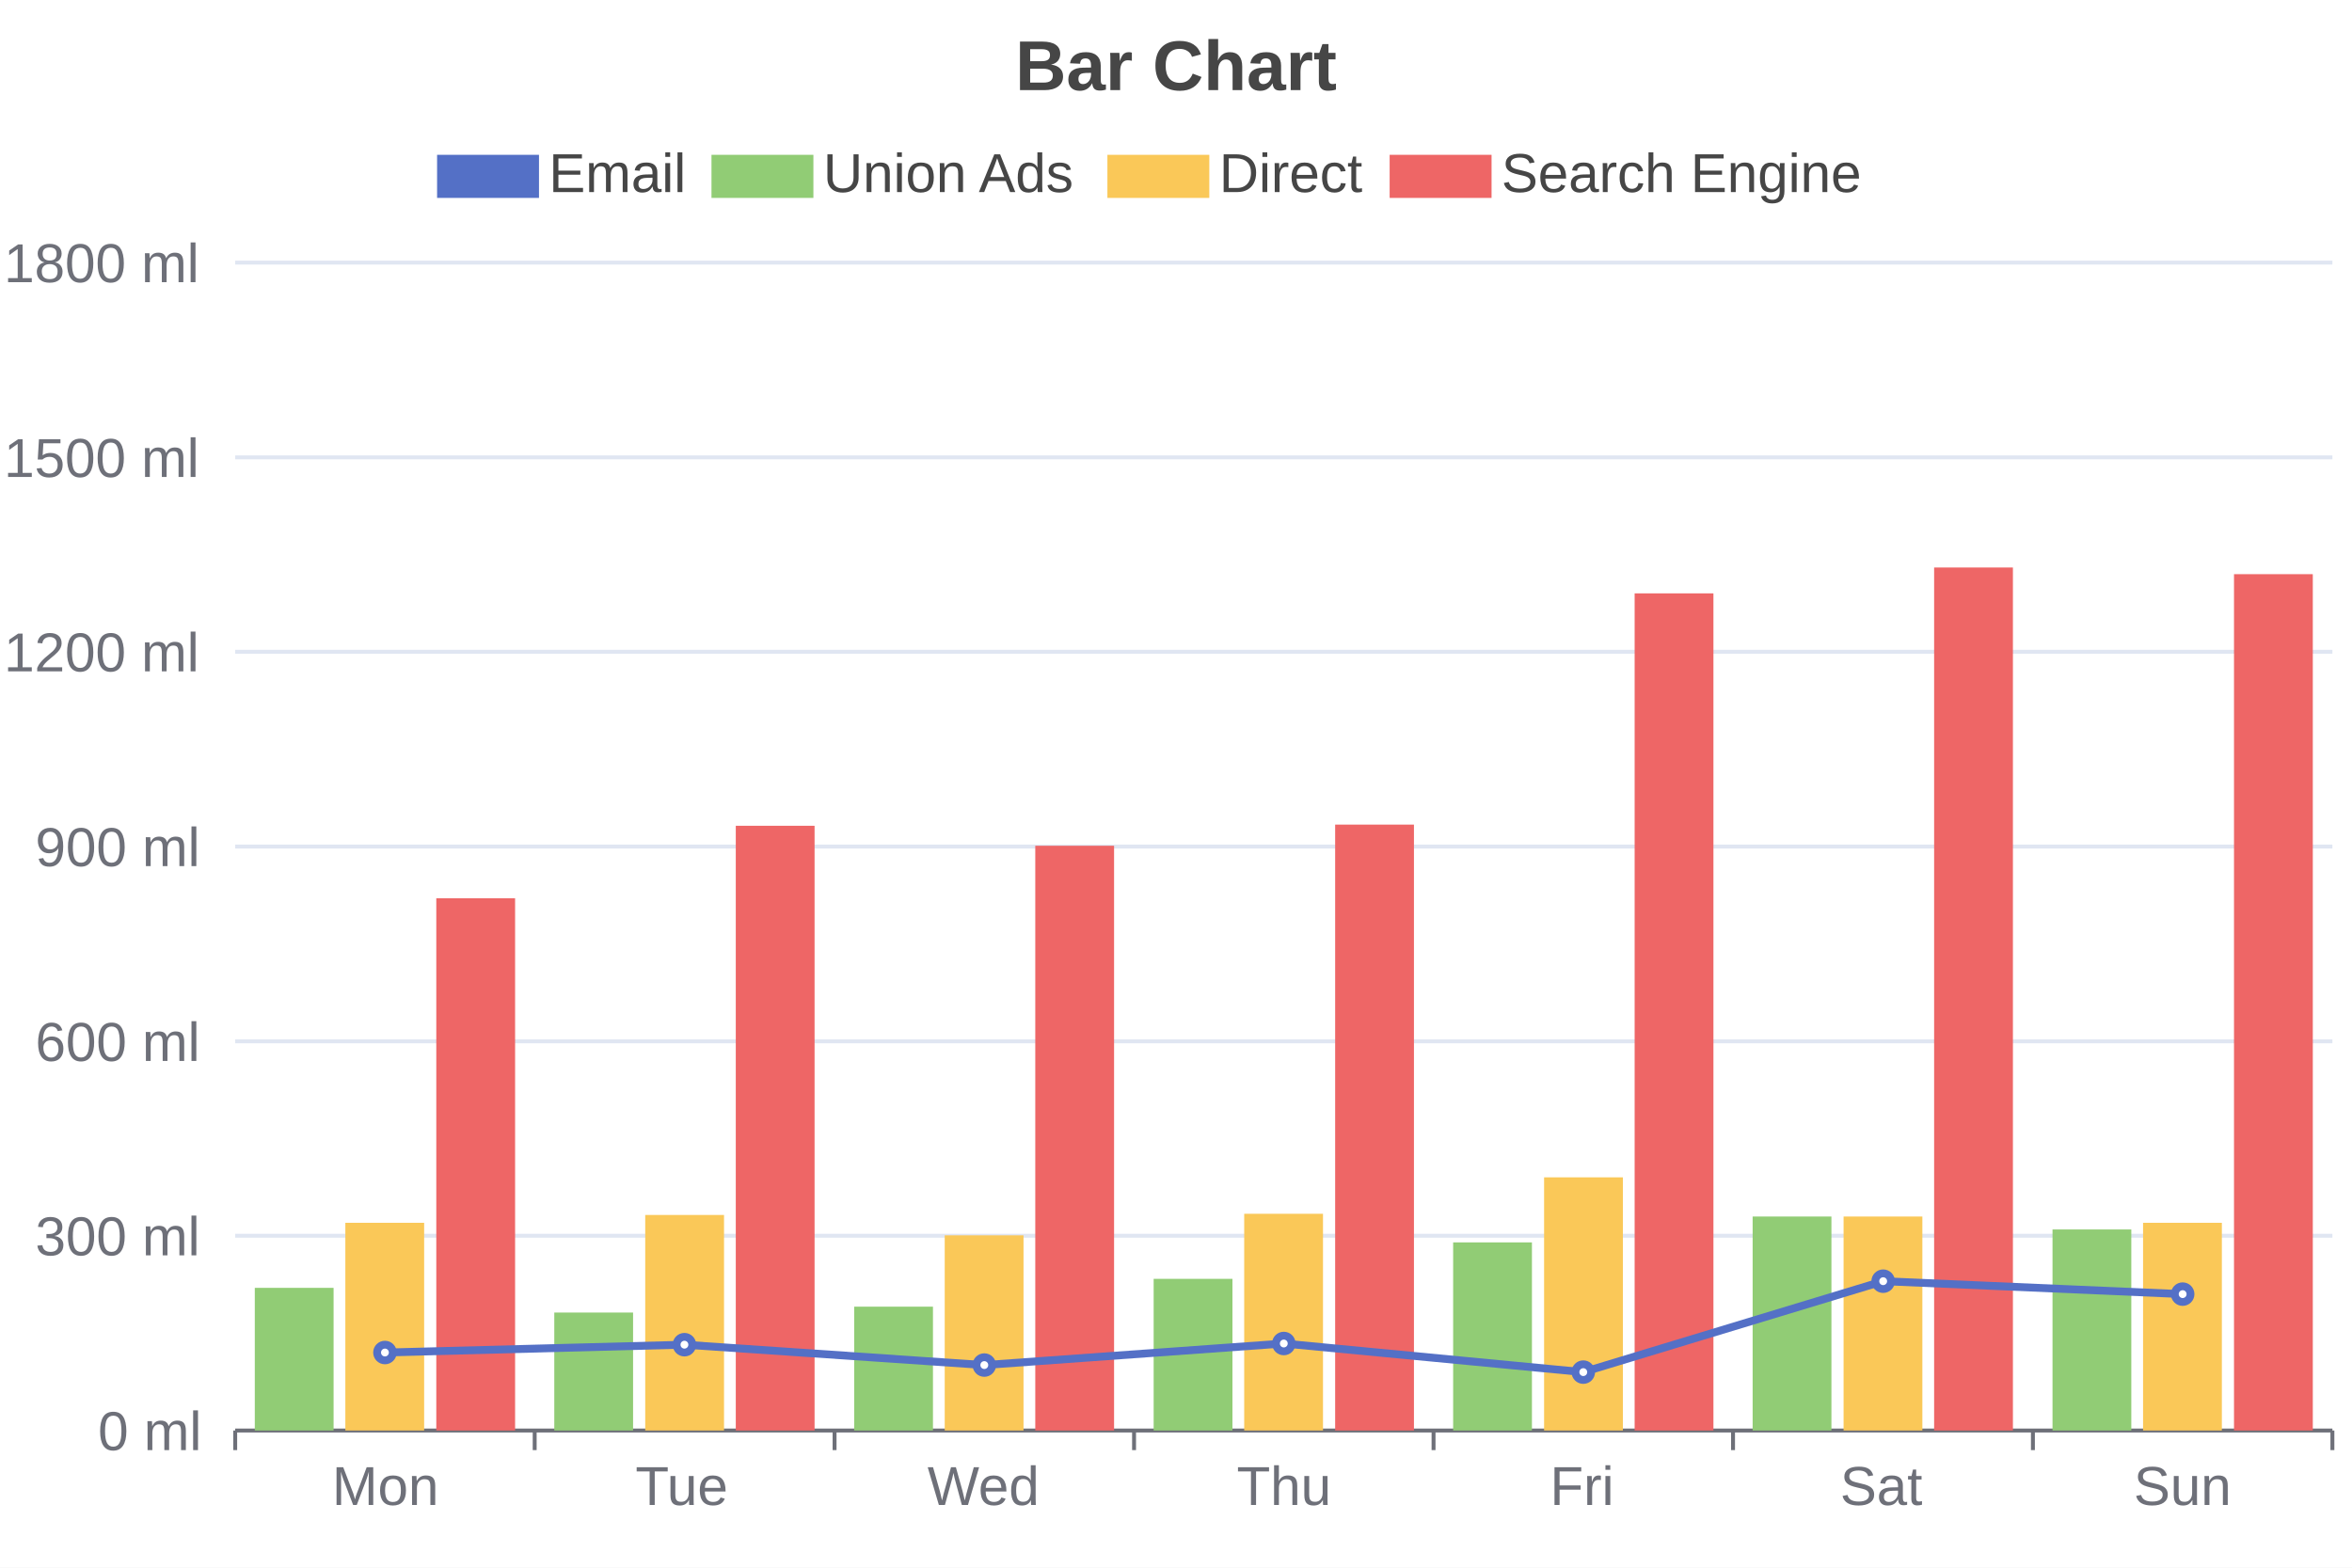
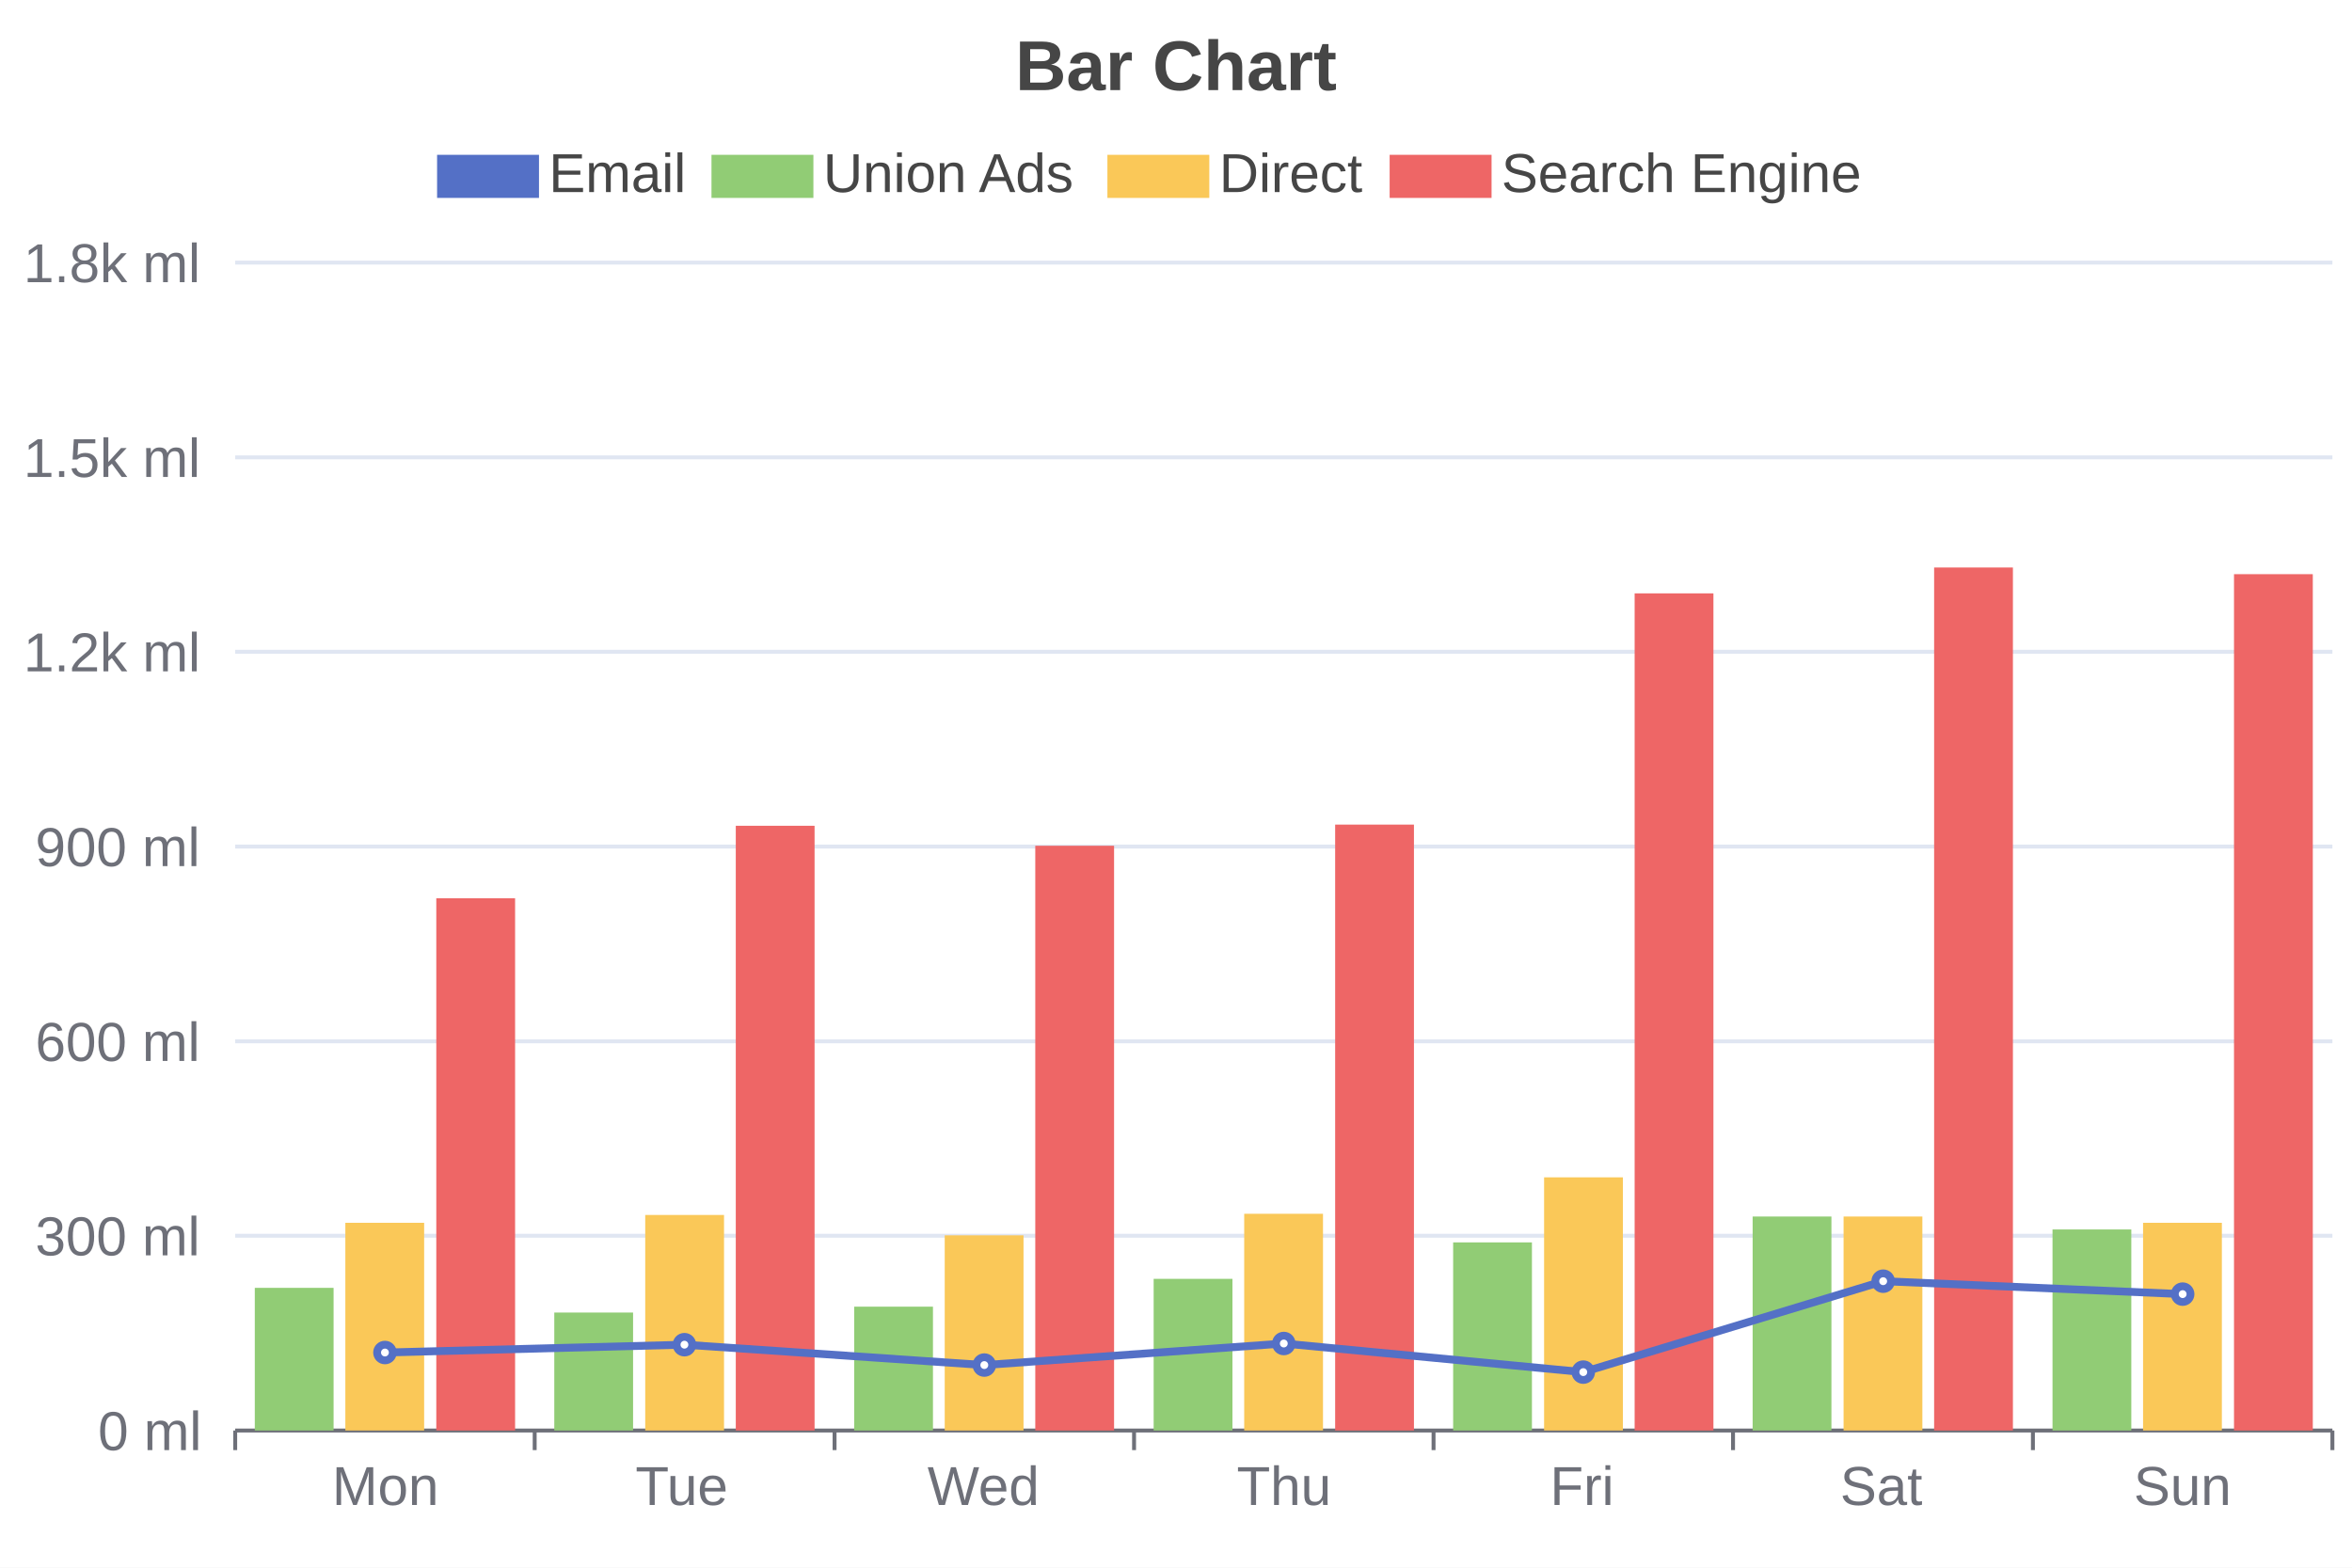
<svg xmlns="http://www.w3.org/2000/svg" width="600" height="400" viewBox="0 0 600 400">
  <rect x="0" y="0" width="600" height="400" fill="#FFFFFF" />
  <text font-size="18" x="259" y="23" font-weight="bold" font-family="Arial" fill="#464646">
Bar Chart
</text>
  <g>
    <rect x="112" y="40" width="25" height="10" stroke="#5470C6" fill="#5470C6" />
    <text font-size="14" x="140" y="49" font-family="Arial" fill="#464646">
Email
</text>
  </g>
  <g>
    <rect x="182" y="40" width="25" height="10" stroke="#91CC75" fill="#91CC75" />
    <text font-size="14" x="210" y="49" font-family="Arial" fill="#464646">
Union Ads
</text>
  </g>
  <g>
    <rect x="283" y="40" width="25" height="10" stroke="#FAC858" fill="#FAC858" />
    <text font-size="14" x="311" y="49" font-family="Arial" fill="#464646">
Direct
</text>
  </g>
  <g>
    <rect x="355" y="40" width="25" height="10" stroke="#EE6666" fill="#EE6666" />
    <text font-size="14" x="383" y="49" font-family="Arial" fill="#464646">
Search Engine
</text>
  </g>
  <g stroke="#E0E6F2">
    <line stroke-width="1" x1="60" y1="67" x2="595" y2="67" />
    <line stroke-width="1" x1="60" y1="116.7" x2="595" y2="116.7" />
    <line stroke-width="1" x1="60" y1="166.3" x2="595" y2="166.3" />
    <line stroke-width="1" x1="60" y1="216" x2="595" y2="216" />
    <line stroke-width="1" x1="60" y1="265.7" x2="595" y2="265.7" />
    <line stroke-width="1" x1="60" y1="315.3" x2="595" y2="315.3" />
  </g>
  <g>
-     <text font-size="14" x="1" y="72" font-family="Arial" fill="#6E7079">
- 1800 ml
+     <text font-size="14" x="6" y="72" font-family="Arial" fill="#6E7079">
+ 1.8k ml
</text>
-     <text font-size="14" x="1" y="121.7" font-family="Arial" fill="#6E7079">
- 1500 ml
+     <text font-size="14" x="6" y="121.7" font-family="Arial" fill="#6E7079">
+ 1.5k ml
</text>
-     <text font-size="14" x="1" y="171.3" font-family="Arial" fill="#6E7079">
- 1200 ml
+     <text font-size="14" x="6" y="171.3" font-family="Arial" fill="#6E7079">
+ 1.2k ml
</text>
    <text font-size="14" x="9" y="221" font-family="Arial" fill="#6E7079">
900 ml
</text>
    <text font-size="14" x="9" y="270.7" font-family="Arial" fill="#6E7079">
600 ml
</text>
    <text font-size="14" x="9" y="320.3" font-family="Arial" fill="#6E7079">
300 ml
</text>
    <text font-size="14" x="25" y="370" font-family="Arial" fill="#6E7079">
0 ml
</text>
  </g>
  <g>
    <g stroke="#6E7079">
      <line stroke-width="1" x1="60" y1="365" x2="595" y2="365" />
      <line stroke-width="1" x1="60" y1="365" x2="60" y2="370" />
      <line stroke-width="1" x1="136.4" y1="365" x2="136.4" y2="370" />
      <line stroke-width="1" x1="212.9" y1="365" x2="212.9" y2="370" />
      <line stroke-width="1" x1="289.3" y1="365" x2="289.3" y2="370" />
      <line stroke-width="1" x1="365.7" y1="365" x2="365.7" y2="370" />
      <line stroke-width="1" x1="442.1" y1="365" x2="442.1" y2="370" />
      <line stroke-width="1" x1="518.6" y1="365" x2="518.6" y2="370" />
      <line stroke-width="1" x1="595" y1="365" x2="595" y2="370" />
    </g>
    <text font-size="14" x="84.7" y="384" font-family="Arial" fill="#6E7079">
Mon
</text>
    <text font-size="14" x="162.1" y="384" font-family="Arial" fill="#6E7079">
Tue
</text>
    <text font-size="14" x="236.6" y="384" font-family="Arial" fill="#6E7079">
Wed
</text>
    <text font-size="14" x="315.5" y="384" font-family="Arial" fill="#6E7079">
Thu
</text>
    <text font-size="14" x="395.4" y="384" font-family="Arial" fill="#6E7079">
Fri
</text>
    <text font-size="14" x="469.4" y="384" font-family="Arial" fill="#6E7079">
Sat
</text>
    <text font-size="14" x="544.3" y="384" font-family="Arial" fill="#6E7079">
Sun
</text>
  </g>
  <rect x="65" y="328.6" width="20.1" height="36.4" fill="#91CC75" />
  <rect x="141.4" y="334.9" width="20.1" height="30.1" fill="#91CC75" />
  <rect x="217.9" y="333.4" width="20.1" height="31.6" fill="#91CC75" />
  <rect x="294.3" y="326.3" width="20.1" height="38.7" fill="#91CC75" />
  <rect x="370.7" y="317" width="20.1" height="48" fill="#91CC75" />
  <rect x="447.1" y="310.4" width="20.1" height="54.6" fill="#91CC75" />
  <rect x="523.6" y="313.7" width="20.1" height="51.3" fill="#91CC75" />
  <rect x="88.1" y="312" width="20.1" height="53" fill="#FAC858" />
  <rect x="164.6" y="310" width="20.1" height="55" fill="#FAC858" />
  <rect x="241" y="315.2" width="20.1" height="49.8" fill="#FAC858" />
  <rect x="317.4" y="309.7" width="20.1" height="55.3" fill="#FAC858" />
  <rect x="393.9" y="300.4" width="20.1" height="64.6" fill="#FAC858" />
  <rect x="470.3" y="310.4" width="20.1" height="54.6" fill="#FAC858" />
  <rect x="546.7" y="312" width="20.1" height="53" fill="#FAC858" />
  <rect x="111.3" y="229.2" width="20.1" height="135.8" fill="#EE6666" />
  <rect x="187.7" y="210.7" width="20.1" height="154.3" fill="#EE6666" />
  <rect x="264.1" y="215.8" width="20.1" height="149.2" fill="#EE6666" />
  <rect x="340.6" y="210.4" width="20.1" height="154.6" fill="#EE6666" />
  <rect x="417" y="151.4" width="20.1" height="213.6" fill="#EE6666" />
  <rect x="493.4" y="144.8" width="20.1" height="220.2" fill="#EE6666" />
  <rect x="569.9" y="146.5" width="20.1" height="218.5" fill="#EE6666" />
  <g>
    <path fill="none" d="M 98.2 345.1 L 174.6 343.1 L 251.1 348.3 L 327.5 342.8 L 403.9 350.1 L 480.4 326.9 L 556.8 330.2" stroke-width="2" stroke="#5470C6" />
    <circle cx="98.2" cy="345.1" r="2" stroke-width="2" stroke="#5470C6" fill="#FFFFFF" />
    <circle cx="174.6" cy="343.1" r="2" stroke-width="2" stroke="#5470C6" fill="#FFFFFF" />
    <circle cx="251.1" cy="348.3" r="2" stroke-width="2" stroke="#5470C6" fill="#FFFFFF" />
    <circle cx="327.5" cy="342.8" r="2" stroke-width="2" stroke="#5470C6" fill="#FFFFFF" />
    <circle cx="403.9" cy="350.1" r="2" stroke-width="2" stroke="#5470C6" fill="#FFFFFF" />
    <circle cx="480.4" cy="326.9" r="2" stroke-width="2" stroke="#5470C6" fill="#FFFFFF" />
    <circle cx="556.8" cy="330.2" r="2" stroke-width="2" stroke="#5470C6" fill="#FFFFFF" />
  </g>
</svg>
